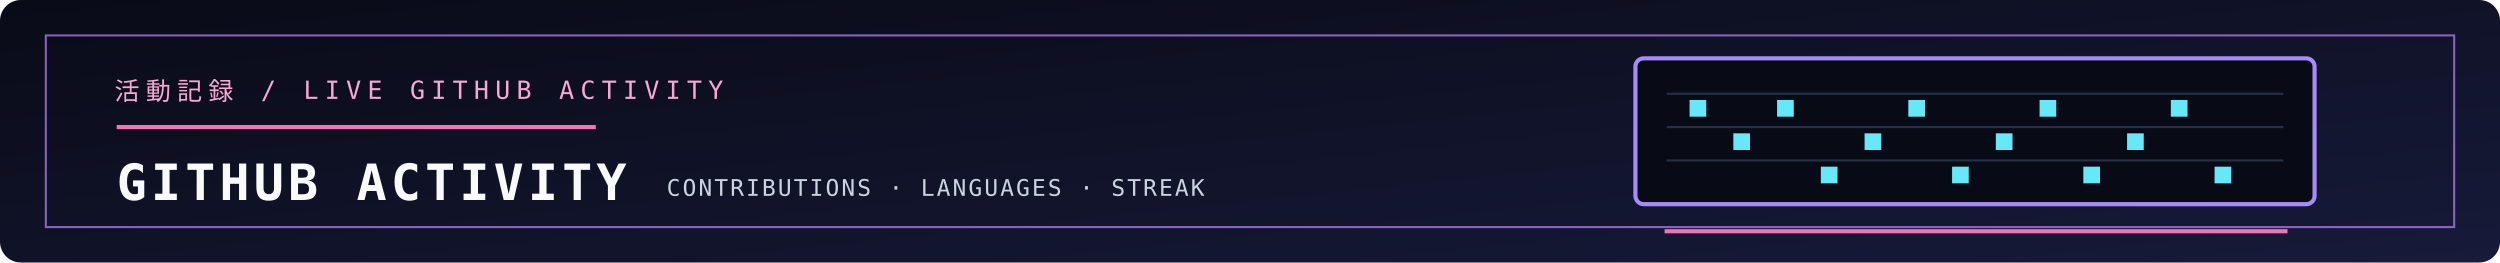
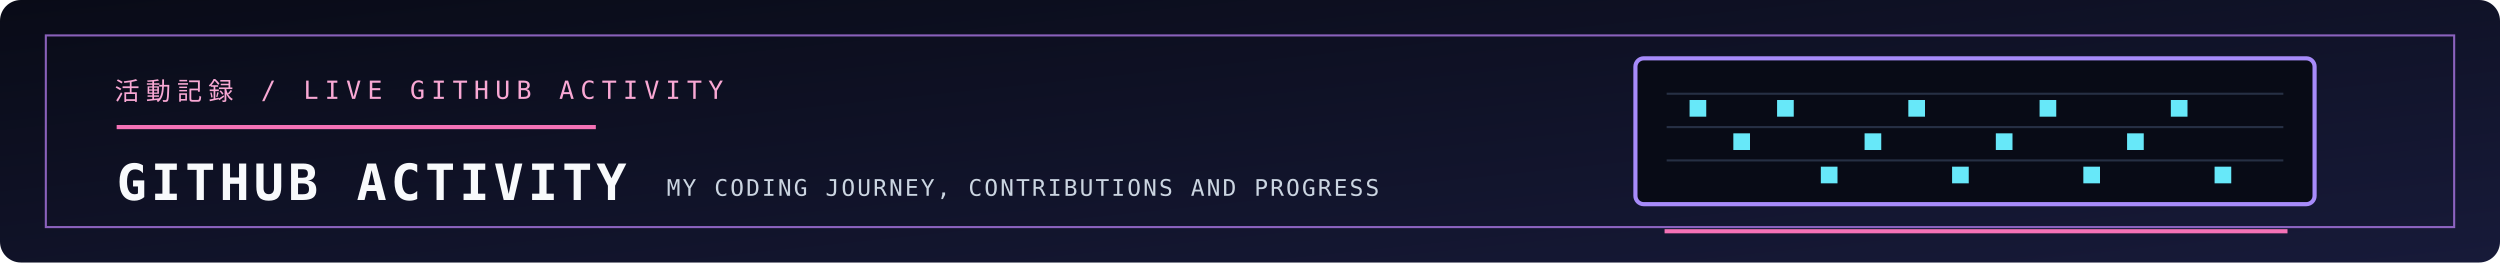
<svg xmlns="http://www.w3.org/2000/svg" width="1200" height="126" viewBox="0 0 1200 126" role="img" aria-labelledby="title desc">
  <defs>
    <linearGradient id="bg" x2="1" y2="1">
      <stop stop-color="#090b17" />
      <stop offset="1" stop-color="#171a39" />
    </linearGradient>
  </defs>
  <rect width="1200" height="126" rx="10" fill="url(#bg)" />
  <path d="M22 17h1156v92H22zM22 17h24M22 17v24M1178 17h-24M1178 17v24M22 109h24M22 109V85m1156 24h-24m24 0V85" fill="none" stroke="#c084fc" stroke-opacity=".7" />
  <text x="55" y="48" fill="#f9a8d4" font-family="monospace" font-size="12" letter-spacing="3">活動記録  /  LIVE GITHUB ACTIVITY</text>
  <path d="M56 61h230" stroke="#f472b6" stroke-width="2" />
  <text x="56" y="96" fill="#f8fafc" font-family="monospace" font-size="24" font-weight="700" letter-spacing="2">GITHUB ACTIVITY</text>
-   <text x="320" y="94" fill="#cbd5e1" font-family="monospace" font-size="11" letter-spacing="1">CONTRIBUTIONS · LANGUAGES · STREAK</text>
+   <text x="320" y="94" fill="#cbd5e1" font-family="monospace" font-size="11" letter-spacing="1">MY CODING JOURNEY, CONTRIBUTIONS AND PROGRESS</text>
  <g transform="translate(785 28)">
    <rect width="326" height="70" rx="4" fill="#080b16" stroke="#a78bfa" stroke-width="2" />
    <path d="M15 17h296M15 33h296M15 49h296" stroke="#263044" />
    <g fill="#67e8f9">
      <rect x="26" y="20" width="8" height="8" />
      <rect x="47" y="36" width="8" height="8" />
      <rect x="68" y="20" width="8" height="8" />
      <rect x="89" y="52" width="8" height="8" />
      <rect x="110" y="36" width="8" height="8" />
      <rect x="131" y="20" width="8" height="8" />
      <rect x="152" y="52" width="8" height="8" />
      <rect x="173" y="36" width="8" height="8" />
      <rect x="194" y="20" width="8" height="8" />
      <rect x="215" y="52" width="8" height="8" />
      <rect x="236" y="36" width="8" height="8" />
      <rect x="257" y="20" width="8" height="8" />
      <rect x="278" y="52" width="8" height="8" />
    </g>
    <path d="M14 83h299" stroke="#f472b6" stroke-width="2" />
  </g>
</svg>
